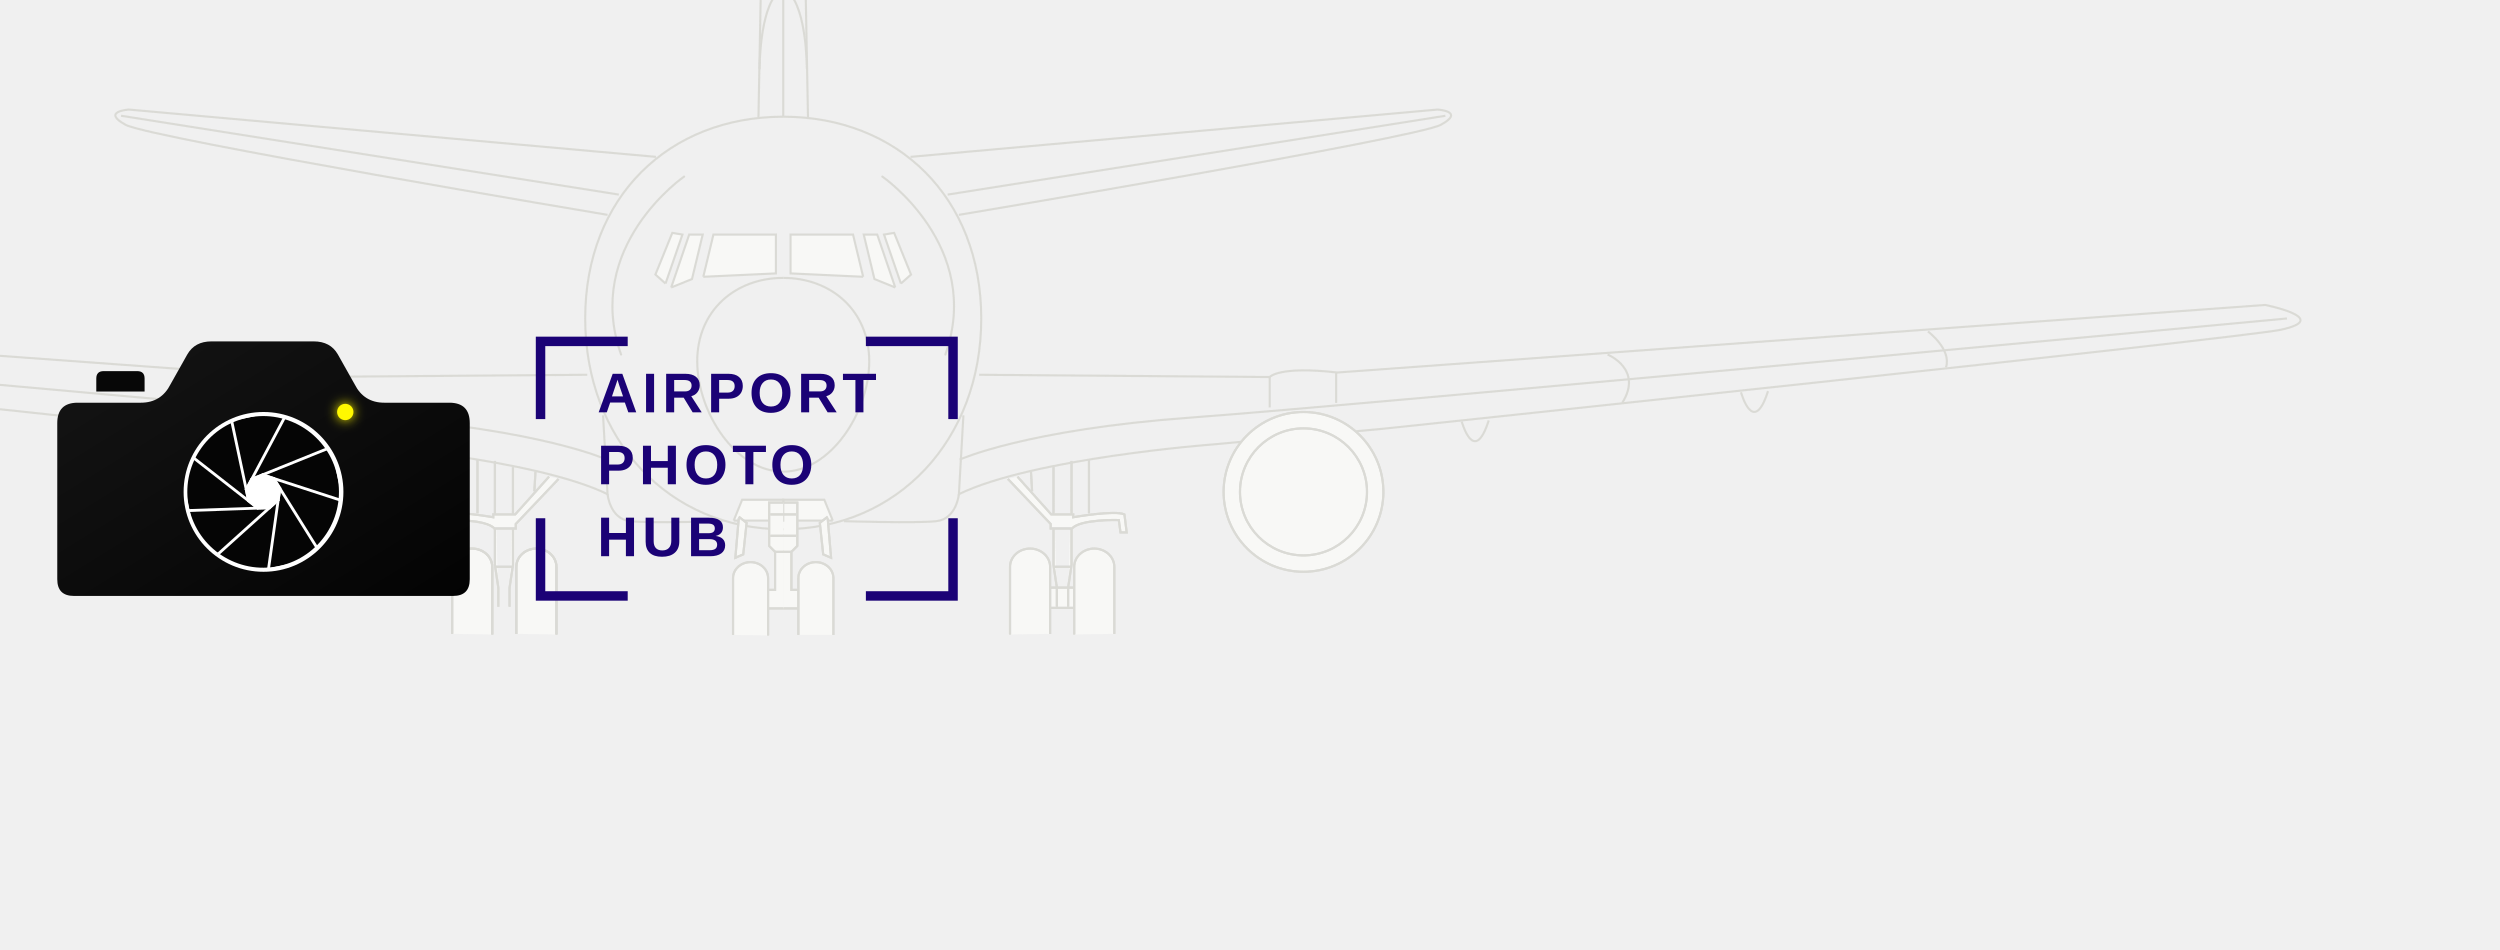
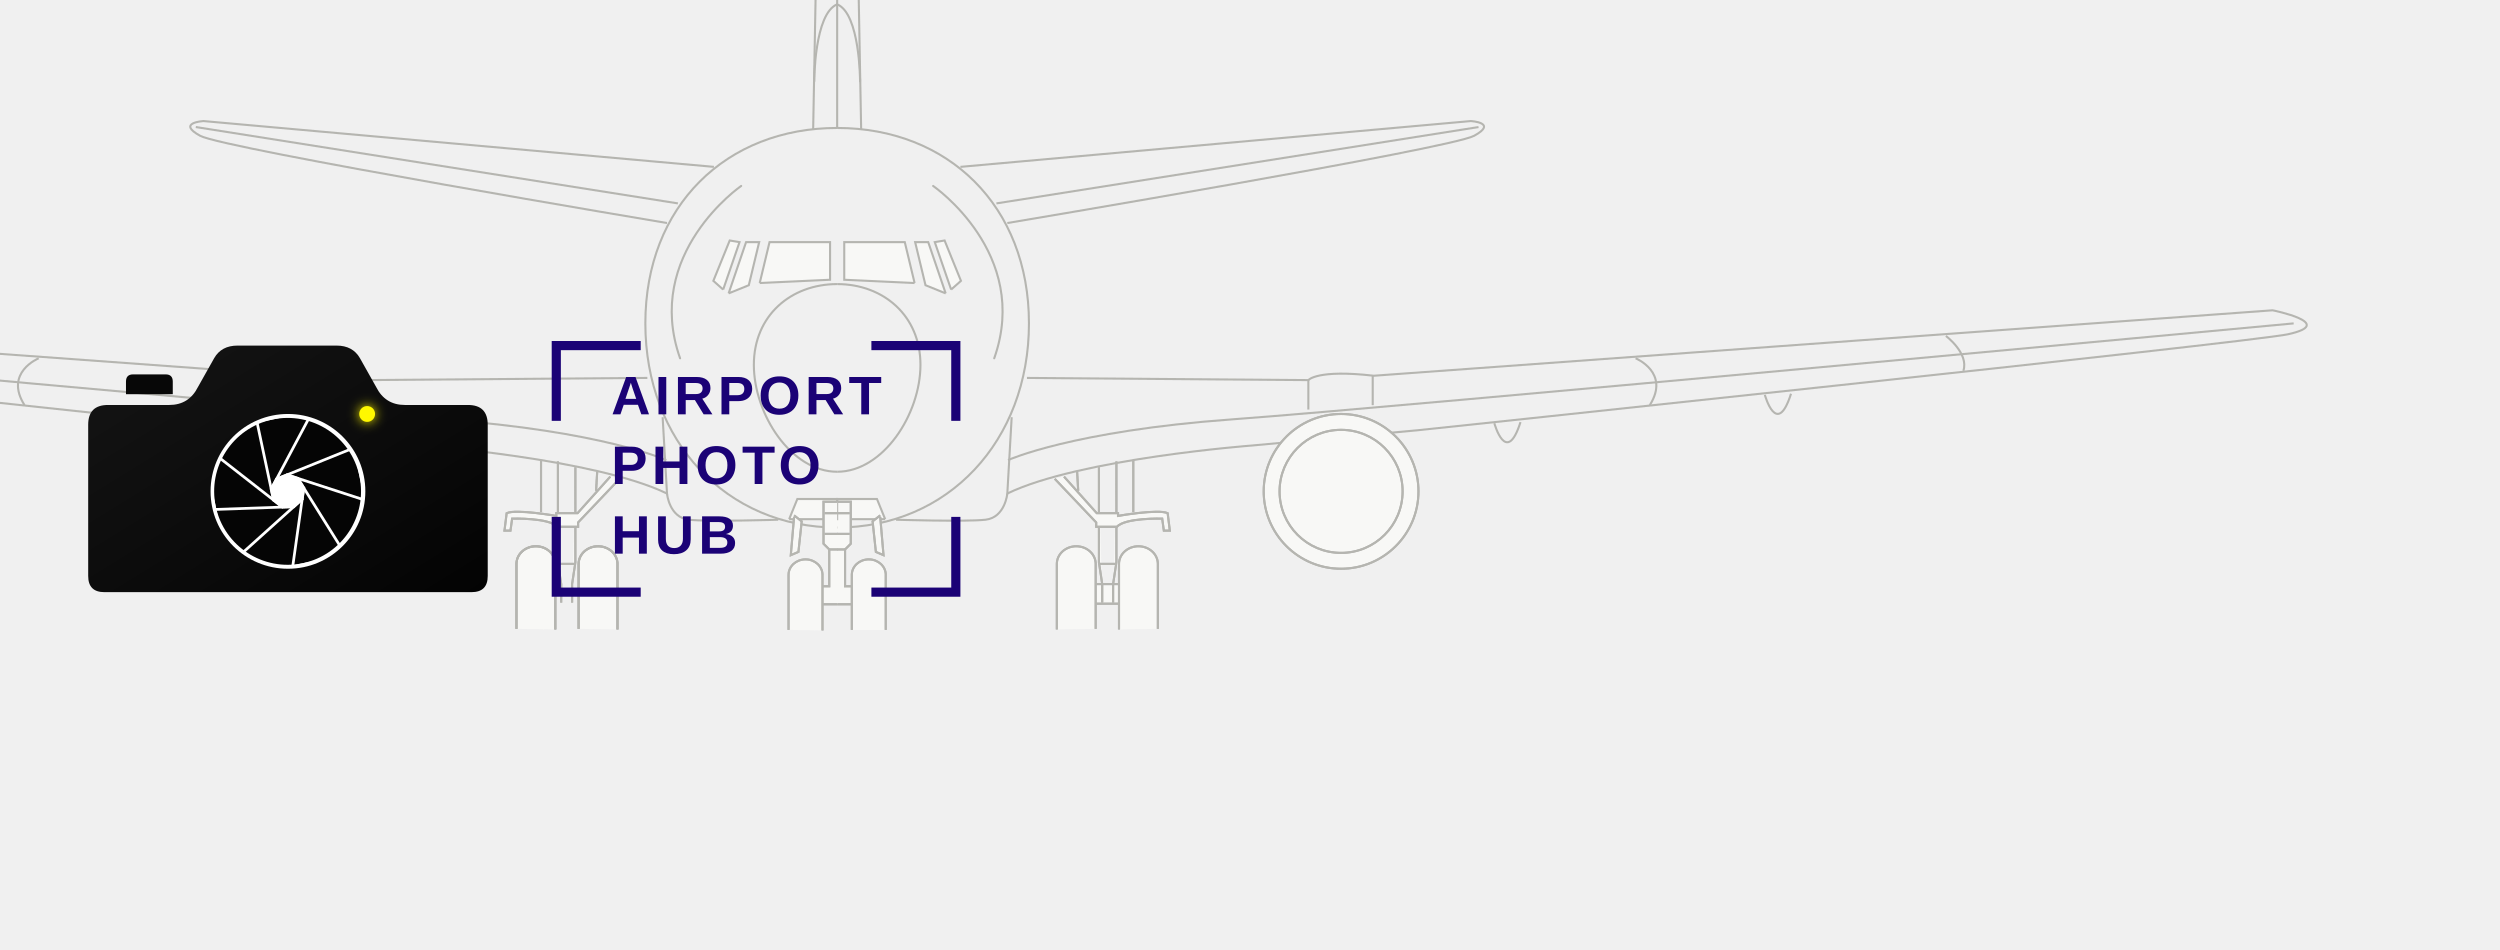
- <svg xmlns="http://www.w3.org/2000/svg" viewBox="110 120 370 55" height="171" width="450">
+ <svg xmlns="http://www.w3.org/2000/svg" viewBox="98 120 382 55" height="171" width="450">
  <defs>
    <linearGradient id="cameraBody" x1="0" y1="0" x2="1" y2="1">
      <stop offset="0%" stop-color="#151515" />
      <stop offset="100%" stop-color="#030303" />
    </linearGradient>
    <filter id="softGlow" x="-80%" y="-80%" width="260%" height="260%">
      <feGaussianBlur stdDeviation="16" result="blur" />
      <feMerge>
        <feMergeNode in="blur" />
        <feMergeNode in="SourceGraphic" />
      </feMerge>
    </filter>
    <style>
      .airplane {
        opacity: 0.82;
      }

      .airplane path,
      .airplane circle {
-         stroke: #d6d6d0 !important;
+         stroke: #a8a8a2 !important;
        stroke-width: 2.4px !important;
      }

      .airplane path[style*="fill:#666666"],
      .airplane path[style*="fill:#000000"],
      .airplane path[style*="fill:#ffffff"],
      .airplane circle[style*="fill:#666666"],
      .airplane circle[style*="fill:#000000"],
      .airplane circle[style*="fill:#ffffff"] {
        fill: #fafaf8 !important;
      }

      .yellow-light {
        fill: #fff800;
        filter: url(#softGlow);
        animation: slowBlink 1.1s linear infinite;
        transform-origin: 820px 215px;
      }

      @keyframes slowBlink {
        0%, 42%, 100% { opacity: 1; transform: scale(1.12); }
        55%, 70% { opacity: 0.16; transform: scale(0.9); }
      }

      .brand-wordmark {
        fill: #1b0276;
        font-family: "Montserrat", "Avenir Next", "Segoe UI", Arial, sans-serif;
        font-size: 8.3px;
        font-weight: 700;
        letter-spacing: 0.08em;
      }

      .viewfinder {
        fill: none;
        stroke: #1b0276;
        stroke-width: 1.4;
        stroke-linecap: square;
        stroke-linejoin: miter;
      }
    </style>
    <line id="cut" x1="21" y1="-16.5" x2="78.303" y2="140.953" />
    <mask id="aperture-mask">
      <rect x="-120" y="-120" width="240" height="240" fill="white" />
      <g fill="black" stroke="black" stroke-width="4.5" stroke-linecap="square">
        <use href="#cut" />
        <use href="#cut" transform="rotate(40)" />
        <use href="#cut" transform="rotate(80)" />
        <use href="#cut" transform="rotate(120)" />
        <use href="#cut" transform="rotate(160)" />
        <use href="#cut" transform="rotate(200)" />
        <use href="#cut" transform="rotate(240)" />
        <use href="#cut" transform="rotate(280)" />
        <use href="#cut" transform="rotate(320)" />
        <polygon points="27,0 20.683,17.355 4.688,26.59 -13.5,23.383 -25.372,9.235 -25.372,-9.235 -13.5,-23.383 4.688,-26.59 20.683,-17.355" stroke-linejoin="miter" />
      </g>
    </mask>
  </defs>
  <g transform="matrix(1.333333,0,0,-1.333333,0,172)" id="g10" class="airplane">
    <g transform="scale(0.1)" id="g12">
      <path id="path14" style="fill:#ffffff;fill-opacity:1;fill-rule:nonzero;stroke:none" d="m 2024.38,36.25 v 22.5 h -37.5 v -22.5 h 37.5" />
      <path id="path16" style="fill:none;stroke:#666666;stroke-width:4;stroke-linecap:butt;stroke-linejoin:miter;stroke-miterlimit:4;stroke-dasharray:none;stroke-opacity:1" d="m 2024.38,36.25 v 22.5 h -37.5 v -22.5 z" />
      <path id="path18" style="fill:none;stroke:#666666;stroke-width:5;stroke-linecap:round;stroke-linejoin:miter;stroke-miterlimit:4;stroke-dasharray:none;stroke-opacity:1" d="M 1694.38,1285 V 581.875" />
      <path id="path20" style="fill:none;stroke:#666666;stroke-width:5;stroke-linecap:butt;stroke-linejoin:miter;stroke-miterlimit:4;stroke-dasharray:none;stroke-opacity:1" d="m 1694.38,187.469 c 52.71,0 95.46,65.906 95.46,122.531 0,56.625 -42.75,92.531 -95.46,92.531" />
      <path id="path22" style="fill:none;stroke:#666666;stroke-width:8.8;stroke-linecap:butt;stroke-linejoin:miter;stroke-miterlimit:4;stroke-dasharray:none;stroke-opacity:1" d="m 1694.38,123.547 c 126.91,0 219.8,99.223 219.8,233.953 0,134.73 -92.89,223.953 -219.8,223.953" />
      <path id="path24" style="fill:none;stroke:#666666;stroke-width:7.5;stroke-linecap:round;stroke-linejoin:miter;stroke-miterlimit:4;stroke-dasharray:none;stroke-opacity:1" d="m 1804.38,515 c 0,0 112.5,-77.5 70,-197.5" />
      <path id="path26" style="fill:none;stroke:#666666;stroke-width:7.5;stroke-linecap:butt;stroke-linejoin:miter;stroke-miterlimit:4;stroke-dasharray:none;stroke-opacity:1" d="m 1835.63,536.875 585,52.5 c 0,0 31.25,-1.875 3.75,-16.875 -27.5,-15 -535,-100 -535,-100" />
      <path id="path28" style="fill:none;stroke:#666666;stroke-width:5;stroke-linecap:butt;stroke-linejoin:miter;stroke-miterlimit:4;stroke-dasharray:none;stroke-opacity:1" d="m 1876.88,495 552.5,87.5" />
      <path id="path30" style="fill:none;stroke:#666666;stroke-width:6.5;stroke-linecap:butt;stroke-linejoin:miter;stroke-miterlimit:4;stroke-dasharray:none;stroke-opacity:1" d="m 1694.38,1285 c 0,0 15,-5 15,-20 0,-15 12.5,-685 12.5,-685" />
      <path id="path32" style="fill:none;stroke:#666666;stroke-width:7.5;stroke-linecap:butt;stroke-linejoin:miter;stroke-miterlimit:4;stroke-dasharray:none;stroke-opacity:1" d="m 1889.38,162.5 c 0,0 -2.5,-27.5 -25,-30 -22.5,-2.5 -102.5,0 -102.5,0" />
      <path id="path34" style="fill:#666666;fill-opacity:1;fill-rule:nonzero;stroke:none" d="m 1783.13,403.75 -11.25,46.875 H 1702.5 V 407.5 l 80.63,-3.75" />
      <path id="path36" style="fill:#666666;fill-opacity:1;fill-rule:nonzero;stroke:none" d="m 1818.75,391.875 -20,58.75 h -15 l 11.88,-49.375 23.12,-9.375" />
      <path id="path38" style="fill:#666666;fill-opacity:1;fill-rule:nonzero;stroke:none" d="m 1825,396.25 -18.75,54.375 11.25,1.875 18.75,-46.25 -11.25,-10" />
      <path id="path40" style="fill:#666666;fill-opacity:1;fill-rule:nonzero;stroke:none" d="M 1749.38,133.125 1740,156.25 h -45.62 v -23.125 h 55" />
      <path id="path42" style="fill:#ffffff;fill-opacity:1;fill-rule:nonzero;stroke:none" d="m 1743.75,135.625 3.75,-43.75 -8.75,3.75 -3.75,35 8.75,6.875" />
      <path id="path44" style="fill:none;stroke:#666666;stroke-width:5;stroke-linecap:butt;stroke-linejoin:miter;stroke-miterlimit:4;stroke-dasharray:none;stroke-opacity:1" d="m 1743.75,135.625 3.75,-43.75 -8.75,3.75 -3.75,35 8.75,6.875" />
      <path id="path46" style="fill:#ffffff;fill-opacity:1;fill-rule:nonzero;stroke:none" d="M 1694.38,153.125 H 1710 V 105 l -6.56,-6.562 V 56.25 h 8.44 V 35.625 h -17.5" />
      <path id="path48" style="fill:none;stroke:#666666;stroke-width:5;stroke-linecap:butt;stroke-linejoin:miter;stroke-miterlimit:4;stroke-dasharray:none;stroke-opacity:1" d="M 1694.38,153.125 H 1710 V 105 l -6.56,-6.562 V 56.25 h 8.44 V 35.625 h -17.5" />
      <path id="path50" style="fill:#ffffff;fill-opacity:1;fill-rule:nonzero;stroke:none" d="m 1708.75,140 h -15" />
      <path id="path52" style="fill:none;stroke:#666666;stroke-width:4;stroke-linecap:butt;stroke-linejoin:miter;stroke-miterlimit:4;stroke-dasharray:none;stroke-opacity:1" d="m 1708.75,140 h -15" />
      <path id="path54" style="fill:#ffffff;fill-opacity:1;fill-rule:nonzero;stroke:none" d="m 1708.75,116.25 h -15" />
      <path id="path56" style="fill:none;stroke:#666666;stroke-width:4;stroke-linecap:butt;stroke-linejoin:miter;stroke-miterlimit:4;stroke-dasharray:none;stroke-opacity:1" d="m 1708.75,116.25 h -15" />
      <path id="path58" style="fill:#ffffff;fill-opacity:1;fill-rule:nonzero;stroke:none" d="m 1703.44,98.438 h -9.69" />
      <path id="path60" style="fill:none;stroke:#666666;stroke-width:4;stroke-linecap:butt;stroke-linejoin:miter;stroke-miterlimit:4;stroke-dasharray:none;stroke-opacity:1" d="m 1703.44,98.438 h -9.69" />
      <path id="path62" style="fill:#666666;fill-opacity:1;fill-rule:nonzero;stroke:none" d="m 1711.18,6.25 v 63.125 c 0,9.762 8.71,17.68 19.45,17.68 10.73,0 19.44,-7.918 19.44,-17.68 V 6.25" />
      <path id="path64" style="fill:none;stroke:#666666;stroke-width:4;stroke-linecap:butt;stroke-linejoin:miter;stroke-miterlimit:4;stroke-dasharray:none;stroke-opacity:1" d="m 1711.18,6.25 v 63.125 c 0,9.762 8.71,17.68 19.45,17.68 10.73,0 19.44,-7.918 19.44,-17.68 V 6.25" />
      <path id="path66" style="fill:#666666;fill-opacity:1;fill-rule:nonzero;stroke:none" d="M 1946.13,6.707 V 81.84 c 0,11.18 9.96,20.242 22.26,20.242 12.29,0 22.26,-9.062 22.26,-20.242 V 7.422" />
      <path id="path68" style="fill:none;stroke:#666666;stroke-width:4;stroke-linecap:butt;stroke-linejoin:miter;stroke-miterlimit:4;stroke-dasharray:none;stroke-opacity:1" d="M 1946.13,6.707 V 81.84 c 0,11.18 9.96,20.242 22.26,20.242 12.29,0 22.26,-9.062 22.26,-20.242 V 7.422" />
      <path id="path70" style="fill:#666666;fill-opacity:1;fill-rule:nonzero;stroke:none" d="M 2017.38,6.707 V 81.84 c 0,11.18 9.96,20.242 22.26,20.242 12.29,0 22.26,-9.062 22.26,-20.242 V 7.422" />
      <path id="path72" style="fill:none;stroke:#666666;stroke-width:4;stroke-linecap:butt;stroke-linejoin:miter;stroke-miterlimit:4;stroke-dasharray:none;stroke-opacity:1" d="M 2017.38,6.707 V 81.84 c 0,11.18 9.96,20.242 22.26,20.242 12.29,0 22.26,-9.062 22.26,-20.242 V 7.422" />
      <path id="path74" style="fill:none;stroke:#666666;stroke-width:5;stroke-linecap:butt;stroke-linejoin:miter;stroke-miterlimit:4;stroke-dasharray:none;stroke-opacity:1" d="m 1890.21,200.832 c 0,0 73.33,33.336 256.67,46.668 183.33,13.332 1216.66,110 1216.66,110" />
      <path id="path76" style="fill:none;stroke:#666666;stroke-width:5;stroke-linecap:butt;stroke-linejoin:miter;stroke-miterlimit:4;stroke-dasharray:none;stroke-opacity:1" d="m 2609.38,317.5 c 0,0 40,-16.25 16.25,-53.75" />
      <path id="path78" style="fill:none;stroke:#666666;stroke-width:5;stroke-linecap:butt;stroke-linejoin:miter;stroke-miterlimit:4;stroke-dasharray:none;stroke-opacity:1" d="m 2965,343.125 c 0,0 26.67,-20 20,-40" />
      <path id="path80" style="fill:none;stroke:#666666;stroke-width:6;stroke-linecap:butt;stroke-linejoin:miter;stroke-miterlimit:4;stroke-dasharray:none;stroke-opacity:1" d="m 2447.5,243.125 c 0,0 13.75,-50 30,1.25" />
      <path id="path82" style="fill:none;stroke:#666666;stroke-width:6;stroke-linecap:butt;stroke-linejoin:miter;stroke-miterlimit:4;stroke-dasharray:none;stroke-opacity:1" d="m 2757.5,275.625 c 0,0 13.75,-50 30,1.25" />
      <path id="path84" style="fill:none;stroke:#666666;stroke-width:6;stroke-linecap:butt;stroke-linejoin:miter;stroke-miterlimit:4;stroke-dasharray:none;stroke-opacity:1" d="M 2234.38,292.5 V 258.75" />
      <path id="path86" style="fill:none;stroke:#666666;stroke-width:6;stroke-linecap:butt;stroke-linejoin:miter;stroke-miterlimit:4;stroke-dasharray:none;stroke-opacity:1" d="M 2308.13,297.5 V 263.75" />
      <path id="path92" style="fill:#666666;fill-opacity:1;fill-rule:nonzero;stroke:none" d="m 1998.13,37.5 v 21.25 l -3.75,25 V 192.5" />
      <path id="path94" style="fill:none;stroke:#666666;stroke-width:4;stroke-linecap:butt;stroke-linejoin:miter;stroke-miterlimit:4;stroke-dasharray:none;stroke-opacity:1" d="m 1998.13,37.5 v 21.25 l -3.75,25 V 192.5" />
      <path id="path96" style="fill:#666666;fill-opacity:1;fill-rule:nonzero;stroke:none" d="m 2010.63,37.5 v 21.25 l 3.75,25 v 115.625" />
      <path id="path98" style="fill:none;stroke:#666666;stroke-width:4;stroke-linecap:butt;stroke-linejoin:miter;stroke-miterlimit:4;stroke-dasharray:none;stroke-opacity:1" d="m 2010.63,37.5 v 21.25 l 3.75,25 v 115.625" />
      <path id="path100" style="fill:#666666;fill-opacity:1;fill-rule:nonzero;stroke:none" d="m 1995.63,81.875 h 18.75" />
      <path id="path102" style="fill:none;stroke:#666666;stroke-width:4;stroke-linecap:butt;stroke-linejoin:miter;stroke-miterlimit:4;stroke-dasharray:none;stroke-opacity:1" d="m 1995.63,81.875 h 18.75" />
      <path id="path104" style="fill:#ffffff;fill-opacity:1;fill-rule:nonzero;stroke:none" d="M 1954.38,181.875 1991.88,140 h 24.37 v -3.125 c 0,0 46.25,8.125 56.88,3.125 l 2.5,-20 h -6.88 l -1.87,13.75 c 0,0 -42.5,1.25 -51.88,-9.375 h -23.75 v 5 l -47.5,50" />
      <path id="path106" style="fill:none;stroke:#666666;stroke-width:4;stroke-linecap:butt;stroke-linejoin:miter;stroke-miterlimit:4;stroke-dasharray:none;stroke-opacity:1" d="M 1954.38,181.875 1991.88,140 h 24.37 v -3.125 c 0,0 46.25,8.125 56.88,3.125 l 2.5,-20 h -6.88 l -1.87,13.75 c 0,0 -42.5,1.25 -51.88,-9.375 h -23.75 v 5 l -47.5,50" />
      <path id="path108" style="fill:none;stroke:#666666;stroke-width:7.5;stroke-linecap:butt;stroke-linejoin:miter;stroke-miterlimit:4;stroke-dasharray:none;stroke-opacity:1" d="m 1894.38,250 -5,-87.5 c 82.5,40 280,55 280,55 l 190,17.5 c 0,0 955.32,100.832 997.5,110 57.5,12.5 -17.5,27.5 -17.5,27.5 l -1030,-75 c -65,7.5 -75,-5 -75,-5 l -322.5,2.5" />
      <circle id="path110" cx="2271.88" cy="165" r="88.688" style="fill:#ffffff;fill-opacity:1;fill-rule:nonzero;stroke:none" />
      <circle id="path112" cx="2271.88" cy="165" r="88.688" style="fill:none;stroke:#666666;stroke-width:6;stroke-linecap:butt;stroke-linejoin:miter;stroke-miterlimit:4;stroke-dasharray:none;stroke-opacity:1" />
      <circle id="path114" cx="2271.88" cy="165" r="70.5" style="fill:#666666;fill-opacity:1;fill-rule:nonzero;stroke:none" />
      <circle id="path116" cx="2271.88" cy="165" r="70.5" style="fill:none;stroke:#666666;stroke-width:6;stroke-linecap:butt;stroke-linejoin:miter;stroke-miterlimit:4;stroke-dasharray:none;stroke-opacity:1" />
      <path id="path118" style="fill:#666666;fill-opacity:1;fill-rule:nonzero;stroke:none" d="m 1970.63,165.625 -1.25,21.875" />
      <path id="path120" style="fill:none;stroke:#666666;stroke-width:6;stroke-linecap:butt;stroke-linejoin:miter;stroke-miterlimit:4;stroke-dasharray:none;stroke-opacity:1" d="m 1970.63,165.625 -1.25,21.875" />
      <path id="path122" style="fill:#666666;fill-opacity:1;fill-rule:nonzero;stroke:none" d="M 2033.75,200.625 V 141.25" />
      <path id="path124" style="fill:none;stroke:#666666;stroke-width:6;stroke-linecap:butt;stroke-linejoin:miter;stroke-miterlimit:4;stroke-dasharray:none;stroke-opacity:1" d="M 2033.75,200.625 V 141.25" />
      <path id="path126" style="fill:none;stroke:#666666;stroke-width:6;stroke-linecap:round;stroke-linejoin:miter;stroke-miterlimit:4;stroke-dasharray:none;stroke-opacity:1" d="m 1720.63,635 c 0,0 0,77.5 -26.25,88.125" />
      <path id="path128" style="fill:none;stroke:#666666;stroke-width:5;stroke-linecap:butt;stroke-linejoin:miter;stroke-miterlimit:4;stroke-dasharray:none;stroke-opacity:1" d="m 1694.38,187.469 c -52.72,0 -95.46,65.906 -95.46,122.531 0,56.625 42.74,92.531 95.46,92.531" />
      <path id="path130" style="fill:none;stroke:#666666;stroke-width:8.8;stroke-linecap:butt;stroke-linejoin:miter;stroke-miterlimit:4;stroke-dasharray:none;stroke-opacity:1" d="m 1694.38,123.547 c -126.92,0 -219.81,99.223 -219.81,233.953 0,134.73 92.89,223.953 219.81,223.953" />
      <path id="path132" style="fill:none;stroke:#666666;stroke-width:7.5;stroke-linecap:round;stroke-linejoin:miter;stroke-miterlimit:4;stroke-dasharray:none;stroke-opacity:1" d="m 1584.38,515 c 0,0 -112.5,-77.5 -70,-197.5" />
      <path id="path134" style="fill:none;stroke:#666666;stroke-width:7.5;stroke-linecap:butt;stroke-linejoin:miter;stroke-miterlimit:4;stroke-dasharray:none;stroke-opacity:1" d="m 1553.13,536.875 -585.005,52.5 c 0,0 -31.25,-1.875 -3.75,-16.875 27.5,-15 535.005,-100 535.005,-100" />
      <path id="path136" style="fill:none;stroke:#666666;stroke-width:5;stroke-linecap:butt;stroke-linejoin:miter;stroke-miterlimit:4;stroke-dasharray:none;stroke-opacity:1" d="M 1511.88,495 959.375,582.5" />
      <path id="path138" style="fill:none;stroke:#666666;stroke-width:6.5;stroke-linecap:butt;stroke-linejoin:miter;stroke-miterlimit:4;stroke-dasharray:none;stroke-opacity:1" d="m 1694.38,1285 c 0,0 -15,-5 -15,-20 0,-15 -12.5,-685 -12.5,-685" />
      <path id="path140" style="fill:none;stroke:#666666;stroke-width:7.5;stroke-linecap:butt;stroke-linejoin:miter;stroke-miterlimit:4;stroke-dasharray:none;stroke-opacity:1" d="m 1499.38,162.5 c 0,0 2.5,-27.5 25,-30 22.5,-2.5 102.5,0 102.5,0" />
      <path id="path142" style="fill:#666666;fill-opacity:1;fill-rule:nonzero;stroke:none" d="m 1605.63,403.75 11.25,46.875 h 69.37 V 407.5 l -80.62,-3.75" />
      <path id="path144" style="fill:#666666;fill-opacity:1;fill-rule:nonzero;stroke:none" d="m 1570,391.875 20,58.75 h 15 L 1593.13,401.25 1570,391.875" />
      <path id="path146" style="fill:#666666;fill-opacity:1;fill-rule:nonzero;stroke:none" d="m 1563.75,396.25 18.75,54.375 -11.25,1.875 -18.75,-46.25 11.25,-10" />
      <path id="path148" style="fill:#666666;fill-opacity:1;fill-rule:nonzero;stroke:none" d="m 1639.38,133.125 9.37,23.125 h 45.63 v -23.125 h -55" />
      <path id="path150" style="fill:#ffffff;fill-opacity:1;fill-rule:nonzero;stroke:none" d="m 1645,135.625 -3.75,-43.75 8.75,3.75 3.75,35 -8.75,6.875" />
      <path id="path152" style="fill:none;stroke:#666666;stroke-width:5;stroke-linecap:butt;stroke-linejoin:miter;stroke-miterlimit:4;stroke-dasharray:none;stroke-opacity:1" d="m 1645,135.625 -3.75,-43.75 8.75,3.75 3.75,35 -8.75,6.875" />
      <path id="path154" style="fill:#ffffff;fill-opacity:1;fill-rule:nonzero;stroke:none" d="m 1694.38,153.125 h -15.63 V 105 l 6.56,-6.562 V 56.25 h -8.43 V 35.625 h 17.5" />
      <path id="path156" style="fill:none;stroke:#666666;stroke-width:5;stroke-linecap:butt;stroke-linejoin:miter;stroke-miterlimit:4;stroke-dasharray:none;stroke-opacity:1" d="m 1694.38,153.125 h -15.63 V 105 l 6.56,-6.562 V 56.25 h -8.43 V 35.625 h 17.5" />
      <path id="path158" style="fill:#ffffff;fill-opacity:1;fill-rule:nonzero;stroke:none" d="m 1680,140 h 15" />
      <path id="path160" style="fill:none;stroke:#666666;stroke-width:4;stroke-linecap:butt;stroke-linejoin:miter;stroke-miterlimit:4;stroke-dasharray:none;stroke-opacity:1" d="m 1680,140 h 15" />
      <path id="path162" style="fill:#ffffff;fill-opacity:1;fill-rule:nonzero;stroke:none" d="m 1680,116.25 h 15" />
      <path id="path164" style="fill:none;stroke:#666666;stroke-width:4;stroke-linecap:butt;stroke-linejoin:miter;stroke-miterlimit:4;stroke-dasharray:none;stroke-opacity:1" d="m 1680,116.25 h 15" />
      <path id="path166" style="fill:#ffffff;fill-opacity:1;fill-rule:nonzero;stroke:none" d="M 1685.31,98.438 H 1695" />
      <path id="path168" style="fill:none;stroke:#666666;stroke-width:4;stroke-linecap:butt;stroke-linejoin:miter;stroke-miterlimit:4;stroke-dasharray:none;stroke-opacity:1" d="M 1685.31,98.438 H 1695" />
      <path id="path170" style="fill:#666666;fill-opacity:1;fill-rule:nonzero;stroke:none" d="m 1677.57,5.625 v 63.75 c 0,9.762 -8.71,17.68 -19.44,17.68 -10.74,0 -19.45,-7.918 -19.45,-17.68 V 6.25" />
      <path id="path172" style="fill:none;stroke:#666666;stroke-width:4;stroke-linecap:butt;stroke-linejoin:miter;stroke-miterlimit:4;stroke-dasharray:none;stroke-opacity:1" d="m 1677.57,5.625 v 63.75 c 0,9.762 -8.71,17.68 -19.44,17.68 -10.74,0 -19.45,-7.918 -19.45,-17.68 V 6.25" />
      <g id="left-gear-assembly-mirror" transform="matrix(-1 0 0 1 3388.76 0)">
        <path id="left-gear-tire-a" style="fill:#666666;fill-opacity:1;fill-rule:nonzero;stroke:none" d="M 1946.13,6.707 V 81.84 c 0,11.18 9.96,20.242 22.26,20.242 12.29,0 22.26,-9.062 22.26,-20.242 V 7.422" />
        <path id="left-gear-tire-a-outline" style="fill:none;stroke:#666666;stroke-width:4;stroke-linecap:butt;stroke-linejoin:miter;stroke-miterlimit:4;stroke-dasharray:none;stroke-opacity:1" d="M 1946.13,6.707 V 81.84 c 0,11.18 9.96,20.242 22.26,20.242 12.29,0 22.26,-9.062 22.26,-20.242 V 7.422" />
        <path id="left-gear-tire-b" style="fill:#666666;fill-opacity:1;fill-rule:nonzero;stroke:none" d="M 2017.38,6.707 V 81.84 c 0,11.18 9.96,20.242 22.26,20.242 12.29,0 22.26,-9.062 22.26,-20.242 V 7.422" />
        <path id="left-gear-tire-b-outline" style="fill:none;stroke:#666666;stroke-width:4;stroke-linecap:butt;stroke-linejoin:miter;stroke-miterlimit:4;stroke-dasharray:none;stroke-opacity:1" d="M 2017.38,6.707 V 81.84 c 0,11.18 9.96,20.242 22.26,20.242 12.29,0 22.26,-9.062 22.26,-20.242 V 7.422" />
        <path id="left-gear-main-strut-a" style="fill:#666666;fill-opacity:1;fill-rule:nonzero;stroke:none" d="m 1998.13,37.5 v 21.25 l -3.75,25 V 192.5" />
        <path id="left-gear-main-strut-a-outline" style="fill:none;stroke:#666666;stroke-width:4;stroke-linecap:butt;stroke-linejoin:miter;stroke-miterlimit:4;stroke-dasharray:none;stroke-opacity:1" d="m 1998.13,37.5 v 21.25 l -3.75,25 V 192.5" />
        <path id="left-gear-main-strut-b" style="fill:#666666;fill-opacity:1;fill-rule:nonzero;stroke:none" d="m 2010.63,37.5 v 21.25 l 3.75,25 v 115.625" />
        <path id="left-gear-main-strut-b-outline" style="fill:none;stroke:#666666;stroke-width:4;stroke-linecap:butt;stroke-linejoin:miter;stroke-miterlimit:4;stroke-dasharray:none;stroke-opacity:1" d="m 2010.63,37.5 v 21.25 l 3.75,25 v 115.625" />
        <path id="left-gear-crossbar" style="fill:#666666;fill-opacity:1;fill-rule:nonzero;stroke:none" d="m 1995.63,81.875 h 18.75" />
        <path id="left-gear-crossbar-outline" style="fill:none;stroke:#666666;stroke-width:4;stroke-linecap:butt;stroke-linejoin:miter;stroke-miterlimit:4;stroke-dasharray:none;stroke-opacity:1" d="m 1995.63,81.875 h 18.75" />
        <path id="left-gear-wing-link" style="fill:#ffffff;fill-opacity:1;fill-rule:nonzero;stroke:none" d="M 1954.38,181.875 1991.88,140 h 24.37 v -3.125 c 0,0 46.25,8.125 56.88,3.125 l 2.5,-20 h -6.88 l -1.87,13.75 c 0,0 -42.5,1.25 -51.88,-9.375 h -23.75 v 5 l -47.5,50" />
        <path id="left-gear-wing-link-outline" style="fill:none;stroke:#666666;stroke-width:4;stroke-linecap:butt;stroke-linejoin:miter;stroke-miterlimit:4;stroke-dasharray:none;stroke-opacity:1" d="M 1954.38,181.875 1991.88,140 h 24.37 v -3.125 c 0,0 46.25,8.125 56.88,3.125 l 2.5,-20 h -6.88 l -1.87,13.75 c 0,0 -42.5,1.25 -51.88,-9.375 h -23.75 v 5 l -47.5,50" />
        <path id="left-gear-upper-link-a" style="fill:#666666;fill-opacity:1;fill-rule:nonzero;stroke:none" d="m 1970.63,165.625 -1.25,21.875" />
        <path id="left-gear-upper-link-a-outline" style="fill:none;stroke:#666666;stroke-width:6;stroke-linecap:butt;stroke-linejoin:miter;stroke-miterlimit:4;stroke-dasharray:none;stroke-opacity:1" d="m 1970.63,165.625 -1.25,21.875" />
        <path id="left-gear-upper-link-b" style="fill:#666666;fill-opacity:1;fill-rule:nonzero;stroke:none" d="M 2033.75,200.625 V 141.25" />
        <path id="left-gear-upper-link-b-outline" style="fill:none;stroke:#666666;stroke-width:6;stroke-linecap:butt;stroke-linejoin:miter;stroke-miterlimit:4;stroke-dasharray:none;stroke-opacity:1" d="M 2033.75,200.625 V 141.25" />
      </g>
      <path id="path174" style="fill:none;stroke:#666666;stroke-width:4;stroke-linecap:butt;stroke-linejoin:miter;stroke-miterlimit:4;stroke-dasharray:none;stroke-opacity:1" d="M 1442.63,6.707 V 81.84 c 0,11.18 -9.97,20.242 -22.27,20.242 -12.29,0 -22.26,-9.062 -22.26,-20.242 V 7.422" />
      <path id="path176" style="fill:none;stroke:#666666;stroke-width:4;stroke-linecap:butt;stroke-linejoin:miter;stroke-miterlimit:4;stroke-dasharray:none;stroke-opacity:1" d="M 1371.38,6.707 V 81.84 c 0,11.18 -9.97,20.242 -22.27,20.242 -12.29,0 -22.26,-9.062 -22.26,-20.242 V 7.422" />
      <path id="path178" style="fill:none;stroke:#666666;stroke-width:5;stroke-linecap:butt;stroke-linejoin:miter;stroke-miterlimit:4;stroke-dasharray:none;stroke-opacity:1" d="m 1498.54,200.832 c 0,0 -73.33,33.336 -256.66,46.668 -183.34,13.332 -1216.673,110 -1216.673,110" />
      <path id="path180" style="fill:none;stroke:#666666;stroke-width:5;stroke-linecap:butt;stroke-linejoin:miter;stroke-miterlimit:4;stroke-dasharray:none;stroke-opacity:1" d="m 779.375,317.5 c 0,0 -40,-16.25 -16.25,-53.75" />
      <path id="path182" style="fill:none;stroke:#666666;stroke-width:5;stroke-linecap:butt;stroke-linejoin:miter;stroke-miterlimit:4;stroke-dasharray:none;stroke-opacity:1" d="m 423.75,343.125 c 0,0 -26.668,-20 -20,-40" />
      <path id="path184" style="fill:none;stroke:#666666;stroke-width:6;stroke-linecap:butt;stroke-linejoin:miter;stroke-miterlimit:4;stroke-dasharray:none;stroke-opacity:1" d="m 941.25,243.125 c 0,0 -13.75,-50 -30,1.25" />
      <path id="path186" style="fill:none;stroke:#666666;stroke-width:6;stroke-linecap:butt;stroke-linejoin:miter;stroke-miterlimit:4;stroke-dasharray:none;stroke-opacity:1" d="m 631.25,275.625 c 0,0 -13.75,-50 -30,1.25" />
      <path id="path188" style="fill:none;stroke:#666666;stroke-width:6;stroke-linecap:butt;stroke-linejoin:miter;stroke-miterlimit:4;stroke-dasharray:none;stroke-opacity:1" d="M 1154.38,292.5 V 258.75" />
      <path id="path190" style="fill:none;stroke:#666666;stroke-width:6;stroke-linecap:butt;stroke-linejoin:miter;stroke-miterlimit:4;stroke-dasharray:none;stroke-opacity:1" d="M 1080.63,297.5 V 263.75" />
      <path id="path196" style="fill:none;stroke:#666666;stroke-width:7.5;stroke-linecap:butt;stroke-linejoin:miter;stroke-miterlimit:4;stroke-dasharray:none;stroke-opacity:1" d="m 1494.38,250 5,-87.5 c -82.5,40 -280,55 -280,55 l -190,17.5 c 0,0 -955.333,100.832 -997.505,110 -57.5,12.5 17.5,27.5 17.5,27.5 l 1030.005,-75 c 65,7.5 75,-5 75,-5 l 322.5,2.5" />
      <circle id="path198" cx="1116.88" cy="165" r="88.688" style="fill:#ffffff;fill-opacity:1;fill-rule:nonzero;stroke:none" />
      <circle id="path200" cx="1116.88" cy="165" r="88.688" style="fill:none;stroke:#666666;stroke-width:6;stroke-linecap:butt;stroke-linejoin:miter;stroke-miterlimit:4;stroke-dasharray:none;stroke-opacity:1" />
      <circle id="path202" cx="1116.88" cy="165" r="70.5" style="fill:#666666;fill-opacity:1;fill-rule:nonzero;stroke:none" />
      <circle id="path204" cx="1116.88" cy="165" r="70.5" style="fill:none;stroke:#666666;stroke-width:6;stroke-linecap:butt;stroke-linejoin:miter;stroke-miterlimit:4;stroke-dasharray:none;stroke-opacity:1" />
      <path id="path206" style="fill:none;stroke:#666666;stroke-width:6;stroke-linecap:round;stroke-linejoin:miter;stroke-miterlimit:4;stroke-dasharray:none;stroke-opacity:1" d="m 1668.13,635 c 0,0 0,77.5 26.25,88.125" />
    </g>
  </g>
-   <g transform="translate(116 126.35) scale(0.055)">
+   <g transform="translate(109 126.35) scale(0.055)">
    <path d="M90 710 Q45 710 45 665 L45 245 Q45 190 100 190 L270 190 Q325 190 350 140 L395 60 Q415 25 460 25 L735 25 Q780 25 800 60 L845 140 Q870 190 925 190 L1100 190 Q1155 190 1155 245 L1155 665 Q1155 710 1110 710 Z" fill="url(#cameraBody)" />
    <path d="M150 160 L150 125 Q150 105 170 105 L260 105 Q280 105 280 125 L280 160 Z" fill="#070707" />
    <circle cx="600" cy="430" r="215" fill="#ffffff" />
    <g transform="translate(599 430) scale(1.7) rotate(-12)">
      <circle cx="0" cy="0" r="120" fill="#050505" mask="url(#aperture-mask)" />
    </g>
    <circle class="yellow-light" cx="820" cy="215" r="22" />
  </g>
-   <g transform="translate(190 127.725)">
+   <g transform="translate(183 127.725)">
    <path class="viewfinder" d="M0 10.8 V0 H12.2 M48.85 0 H61.05 V10.8 M61.05 26.875 V37.675 H48.85 M12.2 37.675 H0 V26.875" />
    <g class="brand-wordmark">
      <text x="8.4" y="10.5">AIRPORT</text>
      <text x="8.4" y="21.15">PHOTO</text>
      <text x="8.4" y="31.8">HUB</text>
    </g>
  </g>
</svg>
